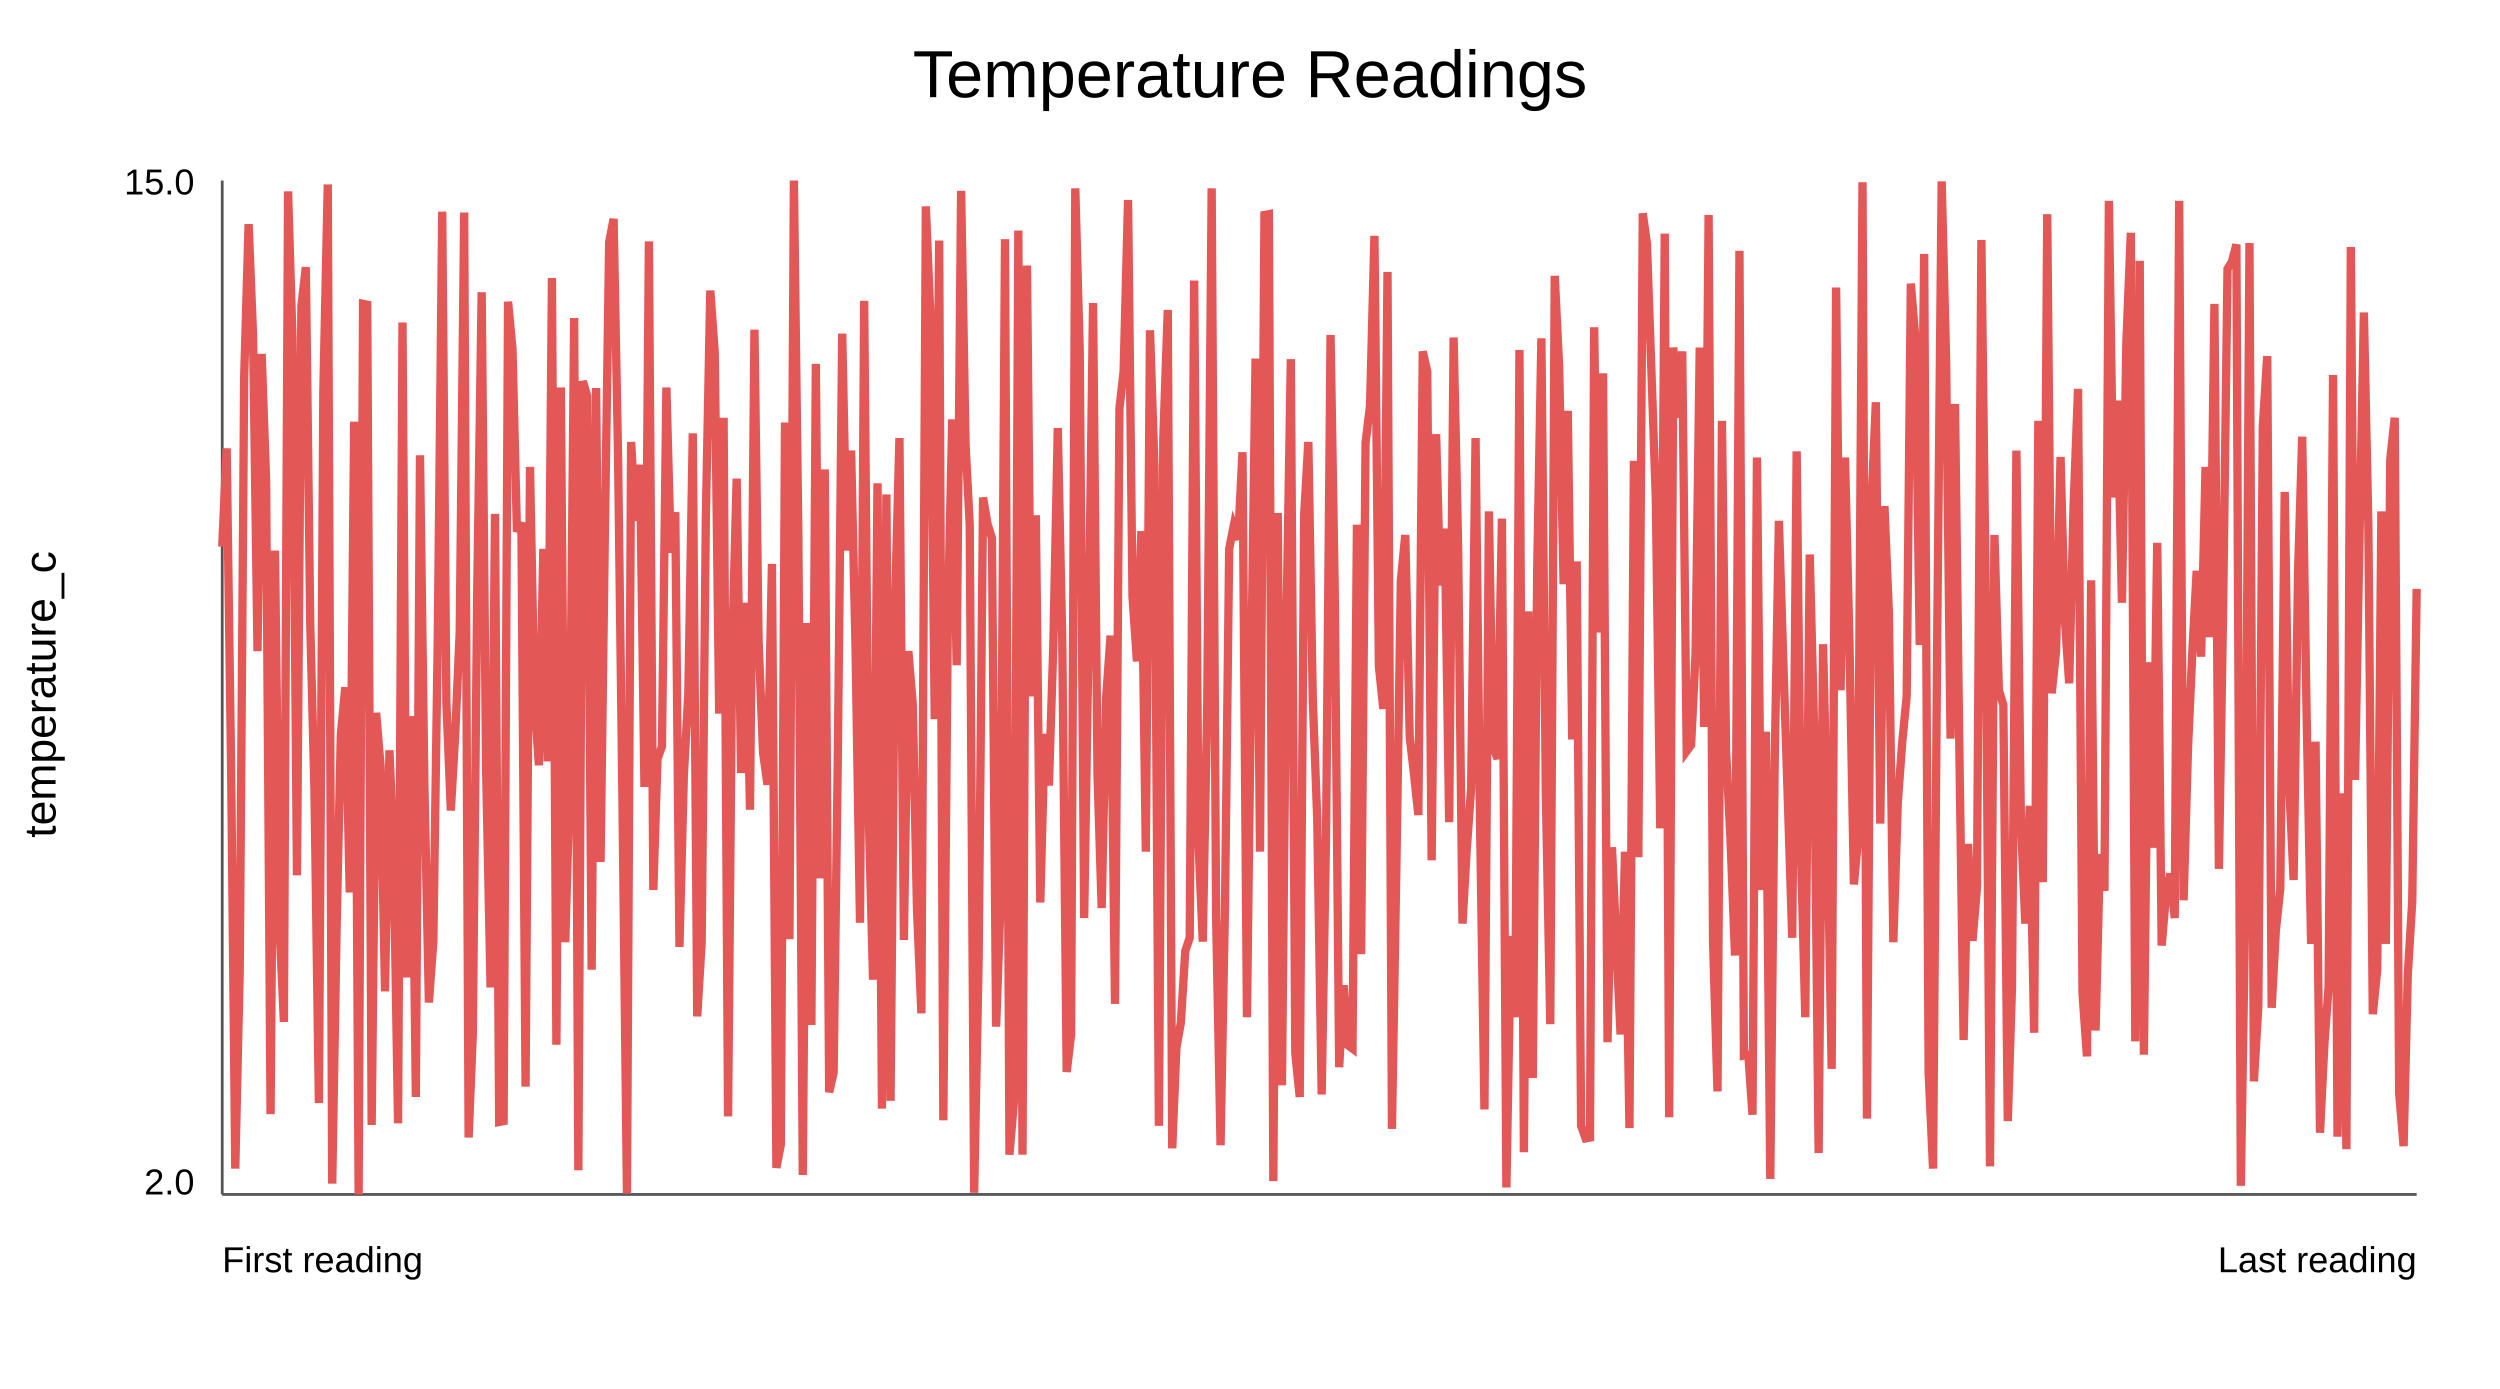
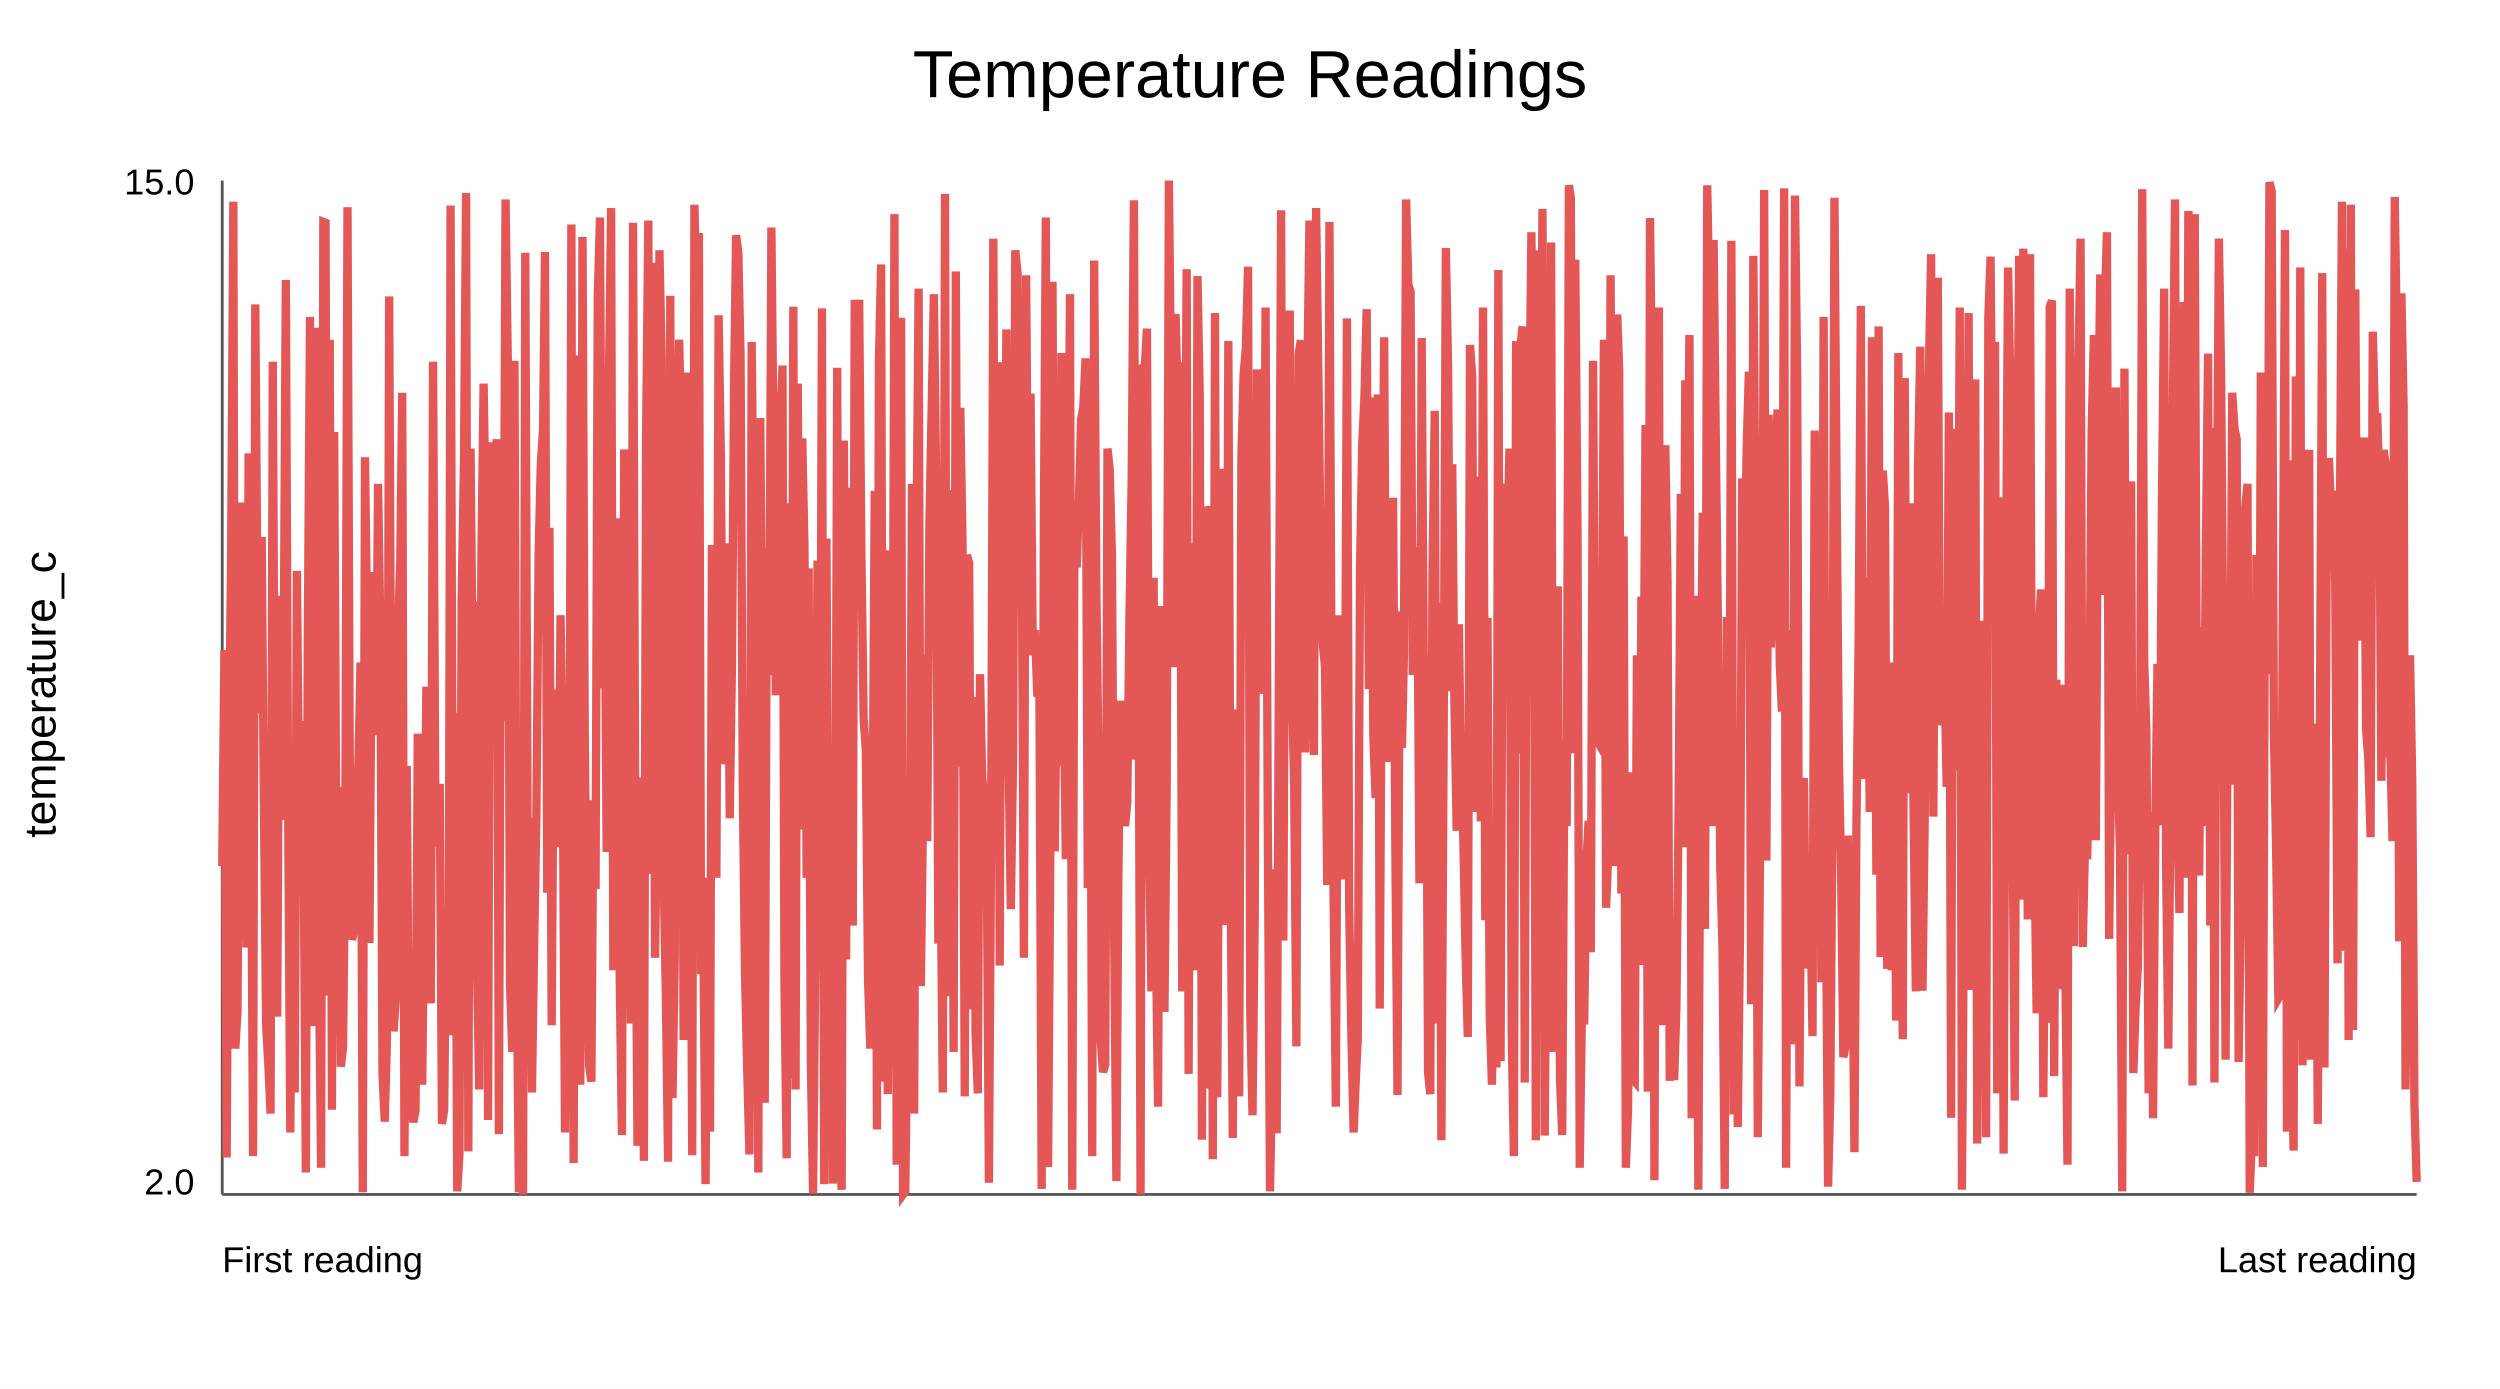
<svg xmlns="http://www.w3.org/2000/svg" width="900" height="500" viewBox="0 0 900 500">
  <rect width="100%" height="100%" fill="white" />
  <text x="450.0" y="35" text-anchor="middle" font-size="24" font-family="Arial">Temperature Readings</text>
  <line x1="80" y1="65" x2="80" y2="430" stroke="#555" />
  <line x1="80" y1="430" x2="870" y2="430" stroke="#555" />
  <text x="20" y="250.0" transform="rotate(-90 20 250.0)" text-anchor="middle" font-size="16" font-family="Arial">temperature_c</text>
  <text x="80" y="458" font-size="13" font-family="Arial">First reading</text>
  <text x="870" y="458" text-anchor="end" font-size="13" font-family="Arial">Last reading</text>
  <text x="70" y="70" text-anchor="end" font-size="13" font-family="Arial">15.0</text>
  <text x="70" y="430" text-anchor="end" font-size="13" font-family="Arial">2.0</text>
-   <polyline points="80.0,196.8 81.6,161.4 83.2,276.3 84.7,420.7 86.3,349.6 87.9,135.8 89.5,80.7 91.1,120.6 92.7,234.4 94.2,127.4 95.8,172.9 97.4,401.1 99.0,198.2 100.6,332.8 102.2,367.9 103.7,68.9 105.3,122.3 106.9,315.1 108.5,110.2 110.1,96.2 111.7,225.2 113.2,284.4 114.8,397.1 116.4,140.9 118.0,66.4 119.6,426.1 121.2,332.8 122.7,264.5 124.3,247.4 125.9,321.3 127.5,151.8 129.1,430.0 130.7,109.4 132.2,109.7 133.8,405.0 135.4,256.6 137.0,275.7 138.6,356.9 140.2,270.1 141.7,306.6 143.3,404.4 144.9,116.1 146.5,351.9 148.1,257.8 149.7,394.9 151.2,163.9 152.8,283.3 154.4,360.9 156.0,339.0 157.6,229.4 159.2,76.2 160.7,253.0 162.3,291.8 163.9,263.9 165.5,227.4 167.1,76.5 168.7,409.5 170.2,372.7 171.8,212.8 173.4,105.2 175.0,277.1 176.6,355.5 178.2,185.0 179.7,403.9 181.3,403.6 182.9,108.6 184.5,125.7 186.1,191.4 187.7,188.1 189.2,391.2 190.8,168.1 192.4,251.9 194.0,275.5 195.6,197.6 197.2,274.1 198.7,100.1 200.3,376.1 201.9,139.5 203.5,339.2 205.1,281.9 206.7,114.5 208.2,421.3 209.8,137.2 211.4,142.6 213.0,349.1 214.6,139.7 216.2,310.3 217.7,195.9 219.3,87.2 220.9,78.8 222.5,164.2 224.1,289.5 225.7,429.7 227.2,159.1 228.8,187.5 230.4,167.3 232.0,283.3 233.6,86.9 235.2,320.4 236.7,273.2 238.3,268.7 239.9,139.5 241.5,199.0 243.1,184.4 244.6,340.9 246.2,278.8 247.8,249.6 249.4,156.0 251.0,365.9 252.6,339.2 254.1,186.4 255.7,104.6 257.3,126.8 258.9,256.9 260.5,150.4 262.1,401.9 263.6,233.0 265.2,172.3 266.8,278.3 268.4,217.0 270.0,291.5 271.6,118.7 273.1,230.8 274.7,271.0 276.3,282.5 277.9,203.0 279.5,420.4 281.1,412.0 282.6,152.1 284.2,338.1 285.8,65.0 287.4,192.3 289.0,423.0 290.6,224.3 292.1,369.0 293.7,131.0 295.3,316.2 296.9,169.0 298.5,393.2 300.1,386.2 301.6,273.8 303.2,120.1 304.8,198.2 306.4,162.2 308.0,233.6 309.6,332.2 311.1,108.3 312.7,291.8 314.3,352.7 315.9,174.0 317.5,399.1 319.1,178.0 320.6,396.3 322.2,217.9 323.8,157.7 325.4,338.4 327.0,234.4 328.6,253.5 330.1,326.9 331.7,364.8 333.3,74.3 334.9,113.0 336.5,258.9 338.1,86.6 339.6,403.3 341.2,224.6 342.8,151.0 344.4,239.5 346.0,68.7 347.6,160.0 349.1,188.9 350.7,429.4 352.3,345.7 353.9,179.1 355.5,188.6 357.1,193.7 358.6,369.6 360.2,324.9 361.8,86.1 363.4,415.7 365.0,396.8 366.6,83.0 368.1,415.7 369.7,95.6 371.3,250.7 372.9,185.5 374.5,324.9 376.1,264.2 377.6,282.8 379.2,232.2 380.8,154.1 382.4,229.7 384.0,385.9 385.6,372.4 387.1,67.8 388.7,126.3 390.3,330.5 391.9,228.8 393.5,109.1 395.1,278.8 396.6,326.9 398.2,251.3 399.8,228.8 401.4,361.4 403.0,147.0 404.5,133.8 406.1,72.0 407.7,214.8 409.3,238.1 410.9,191.2 412.5,306.6 414.0,118.9 415.6,167.8 417.2,405.3 418.8,157.4 420.4,111.6 422.0,413.4 423.5,377.2 425.1,368.2 426.7,342.3 428.3,337.6 429.9,101.0 431.5,304.1 433.0,339.0 434.6,253.8 436.2,67.8 437.8,330.0 439.4,412.3 441.0,325.8 442.5,197.6 444.1,189.5 445.7,194.3 447.3,162.8 448.9,366.2 450.5,236.4 452.0,129.1 453.6,306.6 455.2,77.4 456.8,77.1 458.4,425.2 460.0,184.7 461.5,390.7 463.1,225.2 464.7,129.3 466.3,379.1 467.9,394.9 469.5,185.3 471.0,159.1 472.6,251.6 474.2,294.8 475.8,394.0 477.4,299.3 479.0,120.6 480.5,212.2 482.1,384.2 483.7,354.7 485.3,376.3 486.9,377.5 488.5,188.9 490.0,343.5 491.6,159.4 493.2,146.2 494.8,84.9 496.4,239.8 498.0,255.2 499.5,97.9 501.1,406.4 502.7,311.4 504.3,209.1 505.9,192.6 507.5,265.3 509.0,278.3 510.6,293.4 512.2,126.5 513.8,133.8 515.4,309.7 517.0,156.3 518.5,210.8 520.1,190.3 521.7,296.0 523.3,121.5 524.9,195.4 526.5,332.5 528.0,306.1 529.6,283.9 531.2,157.7 532.8,295.1 534.4,399.4 536.0,184.1 537.5,268.7 539.1,273.2 540.7,186.7 542.3,427.5 543.9,337.0 545.5,366.2 547.0,126.0 548.6,414.8 550.2,220.1 551.8,388.1 553.4,204.4 554.9,121.8 556.5,285.9 558.1,368.7 559.7,99.3 561.3,132.4 562.9,210.3 564.4,147.9 566.0,266.2 567.6,202.1 569.2,405.3 570.8,409.8 572.4,409.5 573.9,117.8 575.5,227.7 577.1,134.4 578.7,375.2 580.3,305.0 581.9,339.8 583.4,372.4 585.0,306.6 586.6,406.1 588.2,165.9 589.8,308.6 591.4,76.8 592.9,87.8 594.5,133.3 596.1,179.9 597.7,298.2 599.3,84.1 600.9,402.2 602.4,125.1 604.0,150.4 605.6,126.5 607.2,270.4 608.8,268.2 610.4,235.3 611.9,125.1 613.5,261.7 615.1,77.4 616.7,339.0 618.3,392.9 619.9,151.5 621.4,270.4 623.0,302.7 624.6,344.0 626.2,90.3 627.8,380.0 629.4,379.7 630.9,401.3 632.5,164.7 634.1,320.4 635.7,263.4 637.3,424.4 638.9,273.5 640.4,187.5 642.0,238.1 643.6,287.5 645.2,337.6 646.8,162.5 648.4,308.9 649.9,366.2 651.5,199.6 653.1,263.1 654.7,415.1 656.3,231.9 657.9,299.9 659.4,384.8 661.0,103.5 662.6,248.5 664.2,164.7 665.8,231.1 667.4,318.4 668.9,301.9 670.5,65.6 672.1,402.7 673.7,182.2 675.3,144.8 676.9,296.5 678.4,182.2 680.0,220.7 681.6,339.2 683.2,288.9 684.8,267.3 686.4,250.7 687.9,102.1 689.5,121.5 691.1,232.2 692.7,91.4 694.3,385.9 695.9,420.7 697.4,228.8 699.0,65.3 700.6,129.6 702.2,265.9 703.8,145.4 705.4,272.4 706.9,374.4 708.5,303.8 710.1,338.7 711.7,319.6 713.3,86.4 714.8,209.1 716.4,419.9 718.0,192.6 719.6,248.5 721.2,253.8 722.8,403.6 724.3,355.8 725.9,162.2 727.5,294.8 729.1,332.5 730.7,290.1 732.3,371.8 733.8,151.5 735.4,317.6 737.0,77.1 738.6,249.6 740.2,234.2 741.8,164.5 743.3,222.1 744.9,246.0 746.5,181.6 748.1,140.0 749.7,357.5 751.3,380.3 752.8,208.9 754.4,371.0 756.0,307.5 757.6,320.7 759.2,72.3 760.8,179.1 762.3,144.2 763.9,217.0 765.5,122.9 767.1,83.8 768.7,374.9 770.3,93.9 771.8,379.7 773.4,238.4 775.0,305.2 776.6,195.4 778.2,340.4 779.8,321.5 781.3,314.5 782.9,330.5 784.5,72.3 786.1,324.1 787.7,268.7 789.3,233.6 790.8,205.5 792.4,236.4 794.0,168.1 795.6,229.4 797.2,109.4 798.8,312.8 800.3,220.7 801.9,96.8 803.5,94.2 805.1,88.0 806.7,426.9 808.3,326.3 809.8,87.5 811.4,389.3 813.0,362.3 814.6,153.8 816.2,128.2 817.8,362.8 819.3,335.0 820.9,319.9 822.5,177.1 824.1,282.2 825.7,316.8 827.3,205.8 828.8,157.2 830.4,258.3 832.0,339.8 833.6,267.0 835.2,407.8 836.8,375.5 838.3,355.3 839.9,135.0 841.5,409.2 843.1,285.6 844.7,413.7 846.3,88.9 847.8,280.8 849.4,194.3 851.0,112.5 852.6,188.6 854.2,365.1 855.8,349.1 857.3,184.1 858.9,339.8 860.5,165.3 862.1,150.4 863.7,393.5 865.3,412.6 866.8,351.0 868.4,324.6 870.0,212.0" fill="none" stroke="#e45757" stroke-width="3" />
+   <polyline points="80.0,311.8 80.8,234.0 81.6,416.7 82.4,274.9 83.2,200.4 84.0,72.6 84.7,377.5 85.5,364.3 86.3,229.7 87.1,180.9 87.9,264.4 88.7,341.1 89.5,163.2 90.3,277.1 91.1,416.2 91.9,109.6 92.7,217.9 93.4,256.8 94.2,193.3 95.0,289.0 95.8,369.1 96.6,383.2 97.4,400.9 98.2,130.2 99.0,299.1 99.8,366.0 100.6,214.5 101.4,295.2 102.1,241.6 102.9,100.8 103.7,286.7 104.5,407.7 105.3,305.9 106.1,393.3 106.9,205.5 107.7,297.1 108.5,259.6 109.3,305.0 110.1,422.1 110.8,231.4 111.6,114.1 112.4,369.4 113.2,309.6 114.0,118.0 114.8,347.4 115.6,420.4 116.4,79.9 117.2,80.2 118.0,358.4 118.7,122.3 119.5,399.5 120.3,155.5 121.1,308.7 121.9,283.3 122.7,384.0 123.5,377.0 124.3,301.9 125.1,74.6 125.9,271.5 126.7,338.3 127.4,335.5 128.2,300.8 129.0,276.3 129.8,238.5 130.6,429.2 131.4,164.6 132.2,226.9 133.0,339.5 133.8,224.7 134.6,206.0 135.4,264.7 136.1,174.2 136.9,225.5 137.7,386.0 138.5,403.8 139.3,373.9 140.1,106.7 140.9,284.5 141.7,371.3 142.5,358.9 143.3,227.5 144.1,201.8 144.8,141.4 145.6,416.2 146.4,275.7 147.2,375.8 148.0,397.8 148.8,404.0 149.6,399.8 150.4,264.1 151.2,332.4 152.0,390.5 152.8,316.0 153.5,247.2 154.3,338.6 155.1,361.2 155.9,130.2 156.7,286.4 157.5,304.8 158.3,282.2 159.1,404.6 159.9,399.5 160.7,327.0 161.5,372.7 162.2,74.0 163.0,317.2 163.8,256.5 164.6,428.9 165.4,415.3 166.2,215.9 167.0,168.0 167.8,69.5 168.6,414.5 169.4,161.5 170.2,245.5 170.9,216.5 171.7,346.2 172.5,392.2 173.3,201.0 174.1,138.1 174.9,188.8 175.7,403.2 176.5,159.2 177.3,254.8 178.1,194.8 178.8,158.1 179.6,408.3 180.4,182.9 181.2,259.6 182.0,71.8 182.8,129.9 183.6,353.6 184.4,378.7 185.2,129.9 186.0,345.7 186.8,429.2 187.5,378.9 188.3,430.0 189.1,91.0 189.9,294.0 190.7,298.3 191.5,393.3 192.3,339.2 193.1,293.8 193.9,199.3 194.7,166.8 195.5,154.7 196.2,90.7 197.0,321.4 197.8,190.0 198.6,369.1 199.4,248.3 200.2,265.6 201.0,305.0 201.8,221.5 202.6,278.8 203.4,407.7 204.2,246.1 204.9,331.3 205.7,80.8 206.5,418.7 207.3,215.3 208.1,127.9 208.9,390.5 209.7,85.3 210.5,262.7 211.3,345.4 212.1,383.7 212.9,389.4 213.6,288.1 214.4,320.0 215.2,106.5 216.0,78.3 216.8,247.8 217.6,185.7 218.4,306.7 219.2,138.3 220.0,74.9 220.8,349.3 221.6,248.9 222.3,186.6 223.1,352.4 223.9,408.6 224.7,161.8 225.5,362.6 226.3,186.9 227.1,368.5 227.9,80.2 228.7,299.7 229.5,412.5 230.3,359.8 231.0,279.9 231.8,417.9 232.6,156.7 233.4,79.4 234.2,314.6 235.0,94.6 235.8,344.8 236.6,289.0 237.4,90.1 238.2,128.7 238.9,313.5 239.7,358.1 240.5,418.2 241.3,106.5 242.1,395.3 242.9,344.8 243.7,156.4 244.5,122.3 245.3,160.1 246.1,374.4 246.9,285.3 247.6,134.1 248.4,256.5 249.2,415.9 250.0,73.7 250.8,113.0 251.6,83.9 252.4,350.7 253.2,337.2 254.0,426.3 254.8,316.0 255.6,407.4 256.3,196.2 257.1,280.2 257.9,316.0 258.7,113.5 259.5,163.7 260.3,275.1 261.1,261.6 261.9,195.6 262.7,294.6 263.5,239.3 264.3,135.5 265.0,84.7 265.8,91.0 266.6,128.2 267.4,282.2 268.2,350.5 269.0,385.4 269.8,415.6 270.6,123.1 271.4,200.7 272.2,274.6 273.0,422.1 273.7,150.5 274.5,257.1 275.3,397.0 276.1,197.3 276.9,243.0 277.7,81.9 278.5,162.0 279.3,250.3 280.1,141.4 280.9,153.3 281.7,131.6 282.4,354.1 283.2,417.0 284.0,181.2 284.8,388.3 285.6,110.4 286.4,392.2 287.2,138.1 288.0,298.6 288.8,157.8 289.6,196.2 290.4,316.0 291.1,204.6 291.9,382.0 292.7,429.7 293.5,348.2 294.3,201.8 295.1,341.1 295.9,111.0 296.7,426.3 297.5,193.9 298.3,339.5 299.0,281.6 299.8,426.1 300.6,357.5 301.4,132.4 302.2,412.8 303.0,428.3 303.8,158.6 304.6,345.4 305.4,175.6 306.2,227.5 307.0,333.2 307.7,107.9 308.5,157.8 309.3,107.9 310.1,199.3 310.9,258.5 311.7,270.3 312.5,352.7 313.3,377.5 314.1,304.2 314.9,176.7 315.7,406.6 316.4,130.2 317.2,95.2 318.0,389.4 318.8,198.1 319.6,393.9 320.4,313.5 321.2,327.0 322.0,77.1 322.8,419.3 323.6,303.4 324.4,114.4 325.1,430.0 325.9,428.9 326.7,362.9 327.5,334.9 328.3,174.2 329.1,400.9 329.9,200.4 330.7,103.9 331.5,355.0 332.3,291.5 333.1,235.7 333.8,302.8 334.6,187.7 335.4,147.1 336.2,105.9 337.0,172.8 337.8,339.7 338.6,310.4 339.4,393.3 340.2,69.8 341.0,358.6 341.8,288.1 342.5,176.4 343.3,378.7 344.1,97.7 344.9,276.0 345.7,146.8 346.5,195.3 347.3,394.7 348.1,199.8 348.9,202.7 349.7,363.4 350.5,250.9 351.2,371.6 352.0,393.6 352.8,242.7 353.6,280.2 354.4,286.7 355.2,300.2 356.0,425.8 356.8,301.4 357.6,85.9 358.4,286.7 359.1,133.8 359.9,347.6 360.7,130.4 361.5,229.4 362.3,118.6 363.1,274.3 363.9,327.3 364.7,273.5 365.5,90.1 366.3,98.3 367.1,198.4 367.8,190.0 368.6,344.8 369.4,99.1 370.2,207.4 371.0,141.7 371.8,235.9 372.6,226.9 373.4,249.8 374.2,250.3 375.0,428.0 375.8,186.6 376.5,78.3 377.3,420.1 378.1,309.3 378.9,101.4 379.7,306.5 380.5,237.9 381.3,275.7 382.1,127.1 382.9,245.0 383.7,309.3 384.5,197.9 385.2,105.9 386.0,428.3 386.8,189.4 387.6,204.3 388.4,180.9 389.2,151.0 390.0,146.5 390.8,129.0 391.6,319.7 392.4,195.3 393.2,416.2 393.9,93.8 394.7,213.4 395.5,279.4 396.3,375.0 397.1,386.0 397.9,383.2 398.7,161.5 399.5,168.8 400.3,200.1 401.1,337.5 401.9,425.2 402.6,316.6 403.4,252.3 404.2,269.8 405.0,297.4 405.8,289.2 406.6,222.7 407.4,172.8 408.2,72.1 409.0,273.5 409.8,210.0 410.6,430.0 411.3,131.3 412.1,133.0 412.9,118.3 413.7,303.4 414.5,356.9 415.3,208.0 416.1,337.2 416.9,398.4 417.7,218.2 418.5,255.7 419.2,364.3 420.0,283.0 420.8,65.0 421.6,141.7 422.4,240.2 423.2,113.0 424.0,144.8 424.8,130.4 425.6,356.9 426.4,226.1 427.2,96.9 427.9,386.6 428.7,195.6 429.5,266.1 430.3,349.3 431.1,99.4 431.9,142.3 432.7,410.3 433.5,182.3 434.3,391.9 435.1,254.0 435.9,182.1 436.6,417.3 437.4,112.7 438.2,395.0 439.0,264.7 439.8,200.1 440.6,168.8 441.4,333.0 442.2,122.8 443.0,314.1 443.8,409.7 444.6,255.4 445.3,296.9 446.1,394.7 446.9,164.3 447.7,134.7 448.5,125.4 449.3,96.0 450.1,364.6 450.9,401.5 451.7,330.1 452.5,133.0 453.3,161.8 454.0,133.3 454.8,249.8 455.6,110.7 456.4,296.0 457.2,428.9 458.0,386.3 458.8,312.9 459.6,408.0 460.4,242.4 461.2,75.7 462.0,338.6 462.7,174.2 463.5,219.3 464.3,111.8 465.1,249.5 465.9,281.9 466.7,376.7 467.5,127.6 468.3,122.5 469.1,145.7 469.9,270.9 470.7,131.6 471.4,79.4 472.2,198.7 473.0,271.8 473.8,74.9 474.6,133.8 475.4,195.3 476.2,231.7 477.0,239.9 477.8,318.6 478.6,79.9 479.3,234.8 480.1,322.8 480.9,398.4 481.7,221.5 482.5,261.6 483.3,316.6 484.1,290.1 484.9,114.6 485.7,326.2 486.5,372.5 487.3,407.7 488.0,390.5 488.8,373.9 489.6,204.6 490.4,159.8 491.2,142.9 492.0,111.3 492.8,248.1 493.6,143.1 494.4,264.7 495.2,287.3 496.0,142.0 496.7,363.1 497.5,217.3 498.3,121.4 499.1,274.3 499.9,223.5 500.7,233.1 501.5,179.2 502.3,301.9 503.1,394.2 503.9,220.1 504.7,269.2 505.4,236.2 506.2,71.8 507.0,102.5 507.8,104.8 508.6,243.0 509.4,199.5 510.2,197.3 511.0,318.0 511.8,121.7 512.6,248.1 513.4,235.7 514.1,386.0 514.9,393.9 515.7,205.8 516.5,147.9 517.3,368.5 518.1,217.0 518.9,410.5 519.7,269.2 520.5,89.3 521.3,131.3 522.1,248.9 522.8,167.1 523.6,252.9 524.4,299.1 525.2,224.7 526.0,282.8 526.8,301.7 527.6,343.7 528.4,373.3 529.2,124.2 530.0,135.5 530.8,292.3 531.5,245.5 532.3,171.6 533.1,295.7 533.9,110.7 534.7,331.3 535.5,222.4 536.3,365.7 537.1,390.5 537.9,321.7 538.7,384.3 539.4,97.2 540.2,382.0 541.0,187.1 541.8,174.2 542.6,200.1 543.4,161.5 544.2,371.0 545.0,416.2 545.8,122.8 546.6,271.2 547.4,124.5 548.1,117.5 548.9,389.7 549.7,155.8 550.5,156.4 551.3,83.6 552.1,159.8 552.9,410.5 553.7,90.1 554.5,172.8 555.3,75.2 556.1,408.8 556.8,316.6 557.6,343.4 558.4,87.3 559.2,378.7 560.0,229.4 560.8,211.1 561.6,388.5 562.4,408.6 563.2,266.4 564.0,297.4 564.8,66.7 565.5,71.2 566.3,271.2 567.1,93.5 567.9,191.4 568.7,420.4 569.5,362.6 570.3,368.8 571.1,310.7 571.9,295.5 572.7,342.8 573.5,129.9 574.2,249.2 575.0,217.6 575.8,268.1 576.6,269.5 577.4,122.3 578.2,326.8 579.0,306.5 579.8,99.1 580.6,224.1 581.4,311.8 582.2,113.2 582.9,133.3 583.7,321.7 584.5,193.1 585.3,420.4 586.1,399.3 586.9,278.0 587.7,388.5 588.5,389.4 589.3,235.9 590.1,347.4 590.9,214.8 591.6,269.5 592.4,153.0 593.2,393.0 594.0,78.5 594.8,146.0 595.6,424.9 596.4,171.1 597.2,110.7 598.0,369.1 598.8,180.9 599.5,160.3 600.3,209.1 601.1,389.1 601.9,359.8 602.7,388.8 603.5,362.6 604.3,290.9 605.1,177.8 605.9,305.0 606.7,136.9 607.5,181.5 608.2,120.6 609.0,402.6 609.8,214.5 610.6,259.1 611.4,428.3 612.2,262.2 613.0,184.6 613.8,334.4 614.6,66.7 615.4,110.7 616.2,297.4 616.9,86.4 617.7,159.5 618.5,228.6 619.3,312.1 620.1,341.4 620.9,428.0 621.7,222.1 622.5,320.0 623.3,86.7 624.1,401.2 624.9,299.7 625.6,405.7 626.4,336.1 627.2,172.2 628.0,209.4 628.8,161.5 629.6,133.8 630.4,361.5 631.2,92.1 632.0,192.5 632.8,409.4 633.6,307.9 634.3,260.8 635.1,68.4 635.9,309.8 636.7,149.3 637.5,233.1 638.3,210.0 639.1,169.6 639.9,147.4 640.7,238.8 641.5,256.2 642.3,67.8 643.0,420.4 643.8,226.9 644.6,375.8 645.4,371.0 646.2,70.4 647.0,136.9 647.8,391.1 648.6,283.3 649.4,280.2 650.2,348.5 651.0,345.7 651.7,321.1 652.5,373.0 653.3,155.0 654.1,252.6 654.9,211.4 655.7,353.6 656.5,114.1 657.3,321.4 658.1,427.2 658.9,394.7 659.6,306.2 660.4,71.2 661.2,177.8 662.0,272.6 662.8,314.6 663.6,380.6 664.4,376.4 665.2,300.8 666.0,351.6 666.8,330.4 667.6,414.8 668.3,297.7 669.1,231.1 669.9,110.1 670.7,276.8 671.5,280.2 672.3,207.7 673.1,292.3 673.9,121.4 674.7,176.1 675.5,314.9 676.3,117.5 677.0,344.5 677.8,169.4 678.6,182.3 679.4,348.8 680.2,257.1 681.0,349.3 681.8,238.5 682.6,367.4 683.4,127.1 684.2,290.7 685.0,374.1 685.7,136.1 686.5,285.6 687.3,255.1 688.1,181.2 688.9,294.6 689.7,356.9 690.5,167.1 691.3,124.8 692.1,356.7 692.9,294.3 693.7,169.4 694.4,133.3 695.2,91.5 696.0,294.0 696.8,153.3 697.6,100.0 698.4,261.0 699.2,256.8 700.0,243.0 700.8,283.3 701.6,148.5 702.4,402.4 703.1,154.4 703.9,169.9 704.7,277.4 705.5,110.7 706.3,428.3 707.1,315.8 707.9,243.3 708.7,112.7 709.5,356.4 710.3,260.5 711.1,136.6 711.8,411.7 712.6,223.5 713.4,323.7 714.2,263.9 715.0,409.4 715.8,114.4 716.6,92.4 717.4,183.5 718.2,123.1 719.0,393.6 719.7,278.5 720.5,179.0 721.3,415.3 722.1,217.0 722.9,96.3 723.7,137.5 724.5,291.2 725.3,396.2 726.1,181.5 726.9,92.1 727.7,323.9 728.4,89.5 729.2,211.4 730.0,331.0 730.8,91.5 731.6,304.2 732.4,308.4 733.2,364.8 734.0,225.5 734.8,212.2 735.6,395.0 736.4,301.1 737.1,368.2 737.9,110.4 738.7,108.2 739.5,387.4 740.3,244.7 741.1,356.1 741.9,246.7 742.7,251.4 743.5,346.5 744.3,419.3 745.1,103.9 745.8,212.2 746.6,340.6 747.4,203.8 748.2,133.3 749.0,85.9 749.8,340.9 750.6,304.2 751.4,309.3 752.2,254.6 753.0,155.0 753.8,120.6 754.5,302.5 755.3,157.2 756.1,98.8 756.9,214.2 757.7,111.3 758.5,83.6 759.3,338.0 760.1,262.7 760.9,179.2 761.7,139.5 762.5,281.6 763.2,306.2 764.0,428.9 764.8,132.7 765.6,307.6 766.4,203.5 767.2,173.3 768.0,386.3 768.8,363.1 769.6,348.5 770.4,285.9 771.2,68.1 771.9,237.3 772.7,263.9 773.5,393.6 774.3,292.3 775.1,402.6 775.9,298.0 776.7,239.0 777.5,297.1 778.3,179.8 779.1,103.9 779.8,311.2 780.6,377.5 781.4,286.7 782.2,151.0 783.0,71.8 783.8,290.9 784.6,328.7 785.4,139.5 786.2,108.7 787.0,316.0 787.8,76.0 788.5,84.5 789.3,390.8 790.1,77.1 790.9,265.6 791.7,315.2 792.5,225.8 793.3,297.4 794.1,199.5 794.9,127.3 795.7,333.2 796.5,154.1 797.2,389.7 798.0,198.1 798.8,85.9 799.6,135.2 800.4,235.7 801.2,381.5 802.0,246.4 802.8,282.5 803.6,141.4 804.4,154.1 805.2,158.1 805.9,382.3 806.7,329.6 807.5,330.4 808.3,182.6 809.1,174.2 809.9,429.4 810.7,408.8 811.5,416.2 812.3,199.8 813.1,350.7 813.9,134.1 814.6,420.1 815.4,199.5 816.2,242.7 817.0,65.6 817.8,68.9 818.6,264.1 819.4,305.3 820.2,359.5 821.0,358.1 821.8,225.2 822.6,82.8 823.3,407.4 824.1,165.7 824.9,370.5 825.7,414.2 826.5,135.5 827.3,374.1 828.1,96.3 828.9,383.5 829.7,353.8 830.5,170.2 831.3,162.0 832.0,381.5 832.8,291.5 833.6,260.5 834.4,404.6 835.2,252.9 836.0,98.3 836.8,384.3 837.6,197.3 838.4,164.9 839.2,183.8 839.9,176.7 840.7,210.8 841.5,346.8 842.3,198.1 843.1,72.6 843.9,342.3 844.7,89.5 845.5,374.4 846.3,73.7 847.1,370.8 847.9,104.2 848.6,226.6 849.4,212.5 850.2,230.6 851.0,157.5 851.8,262.7 852.6,273.2 853.4,301.4 854.2,119.4 855.0,151.0 855.8,148.8 856.6,176.7 857.3,281.1 858.1,162.0 858.9,167.7 859.7,272.6 860.5,268.7 861.3,302.8 862.1,70.9 862.9,123.7 863.7,338.9 864.5,105.6 865.3,146.5 866.0,392.2 866.8,296.0 867.6,235.9 868.4,281.1 869.2,397.6 870.0,425.5" fill="none" stroke="#e45757" stroke-width="3" />
</svg>
